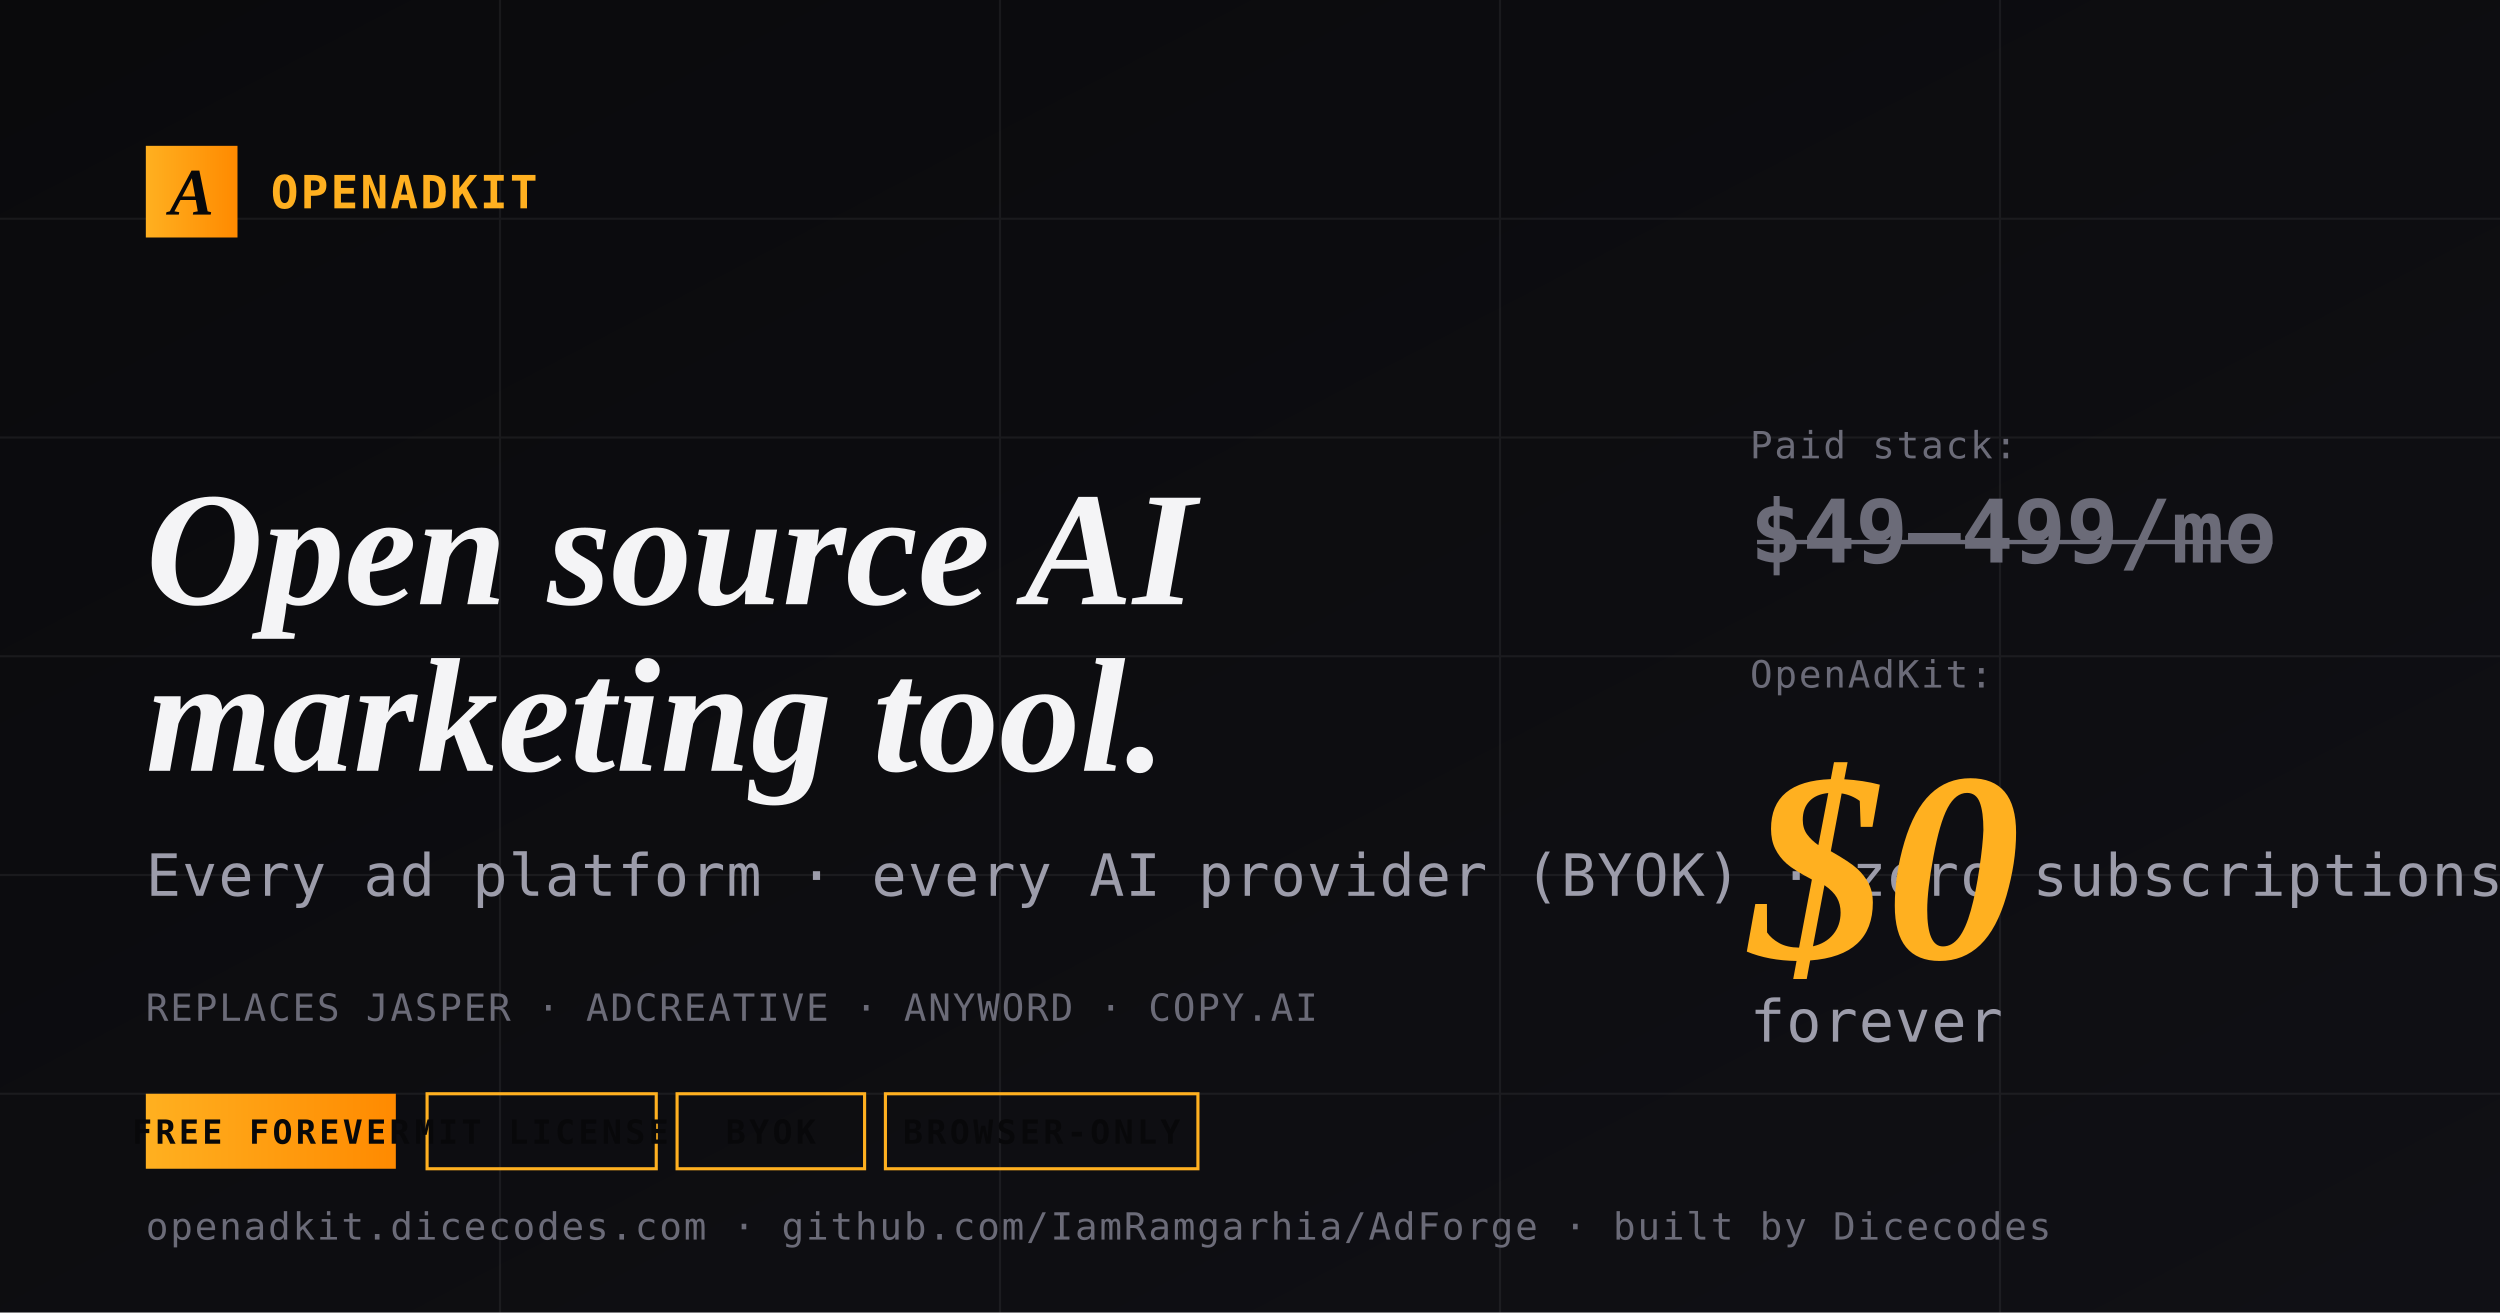
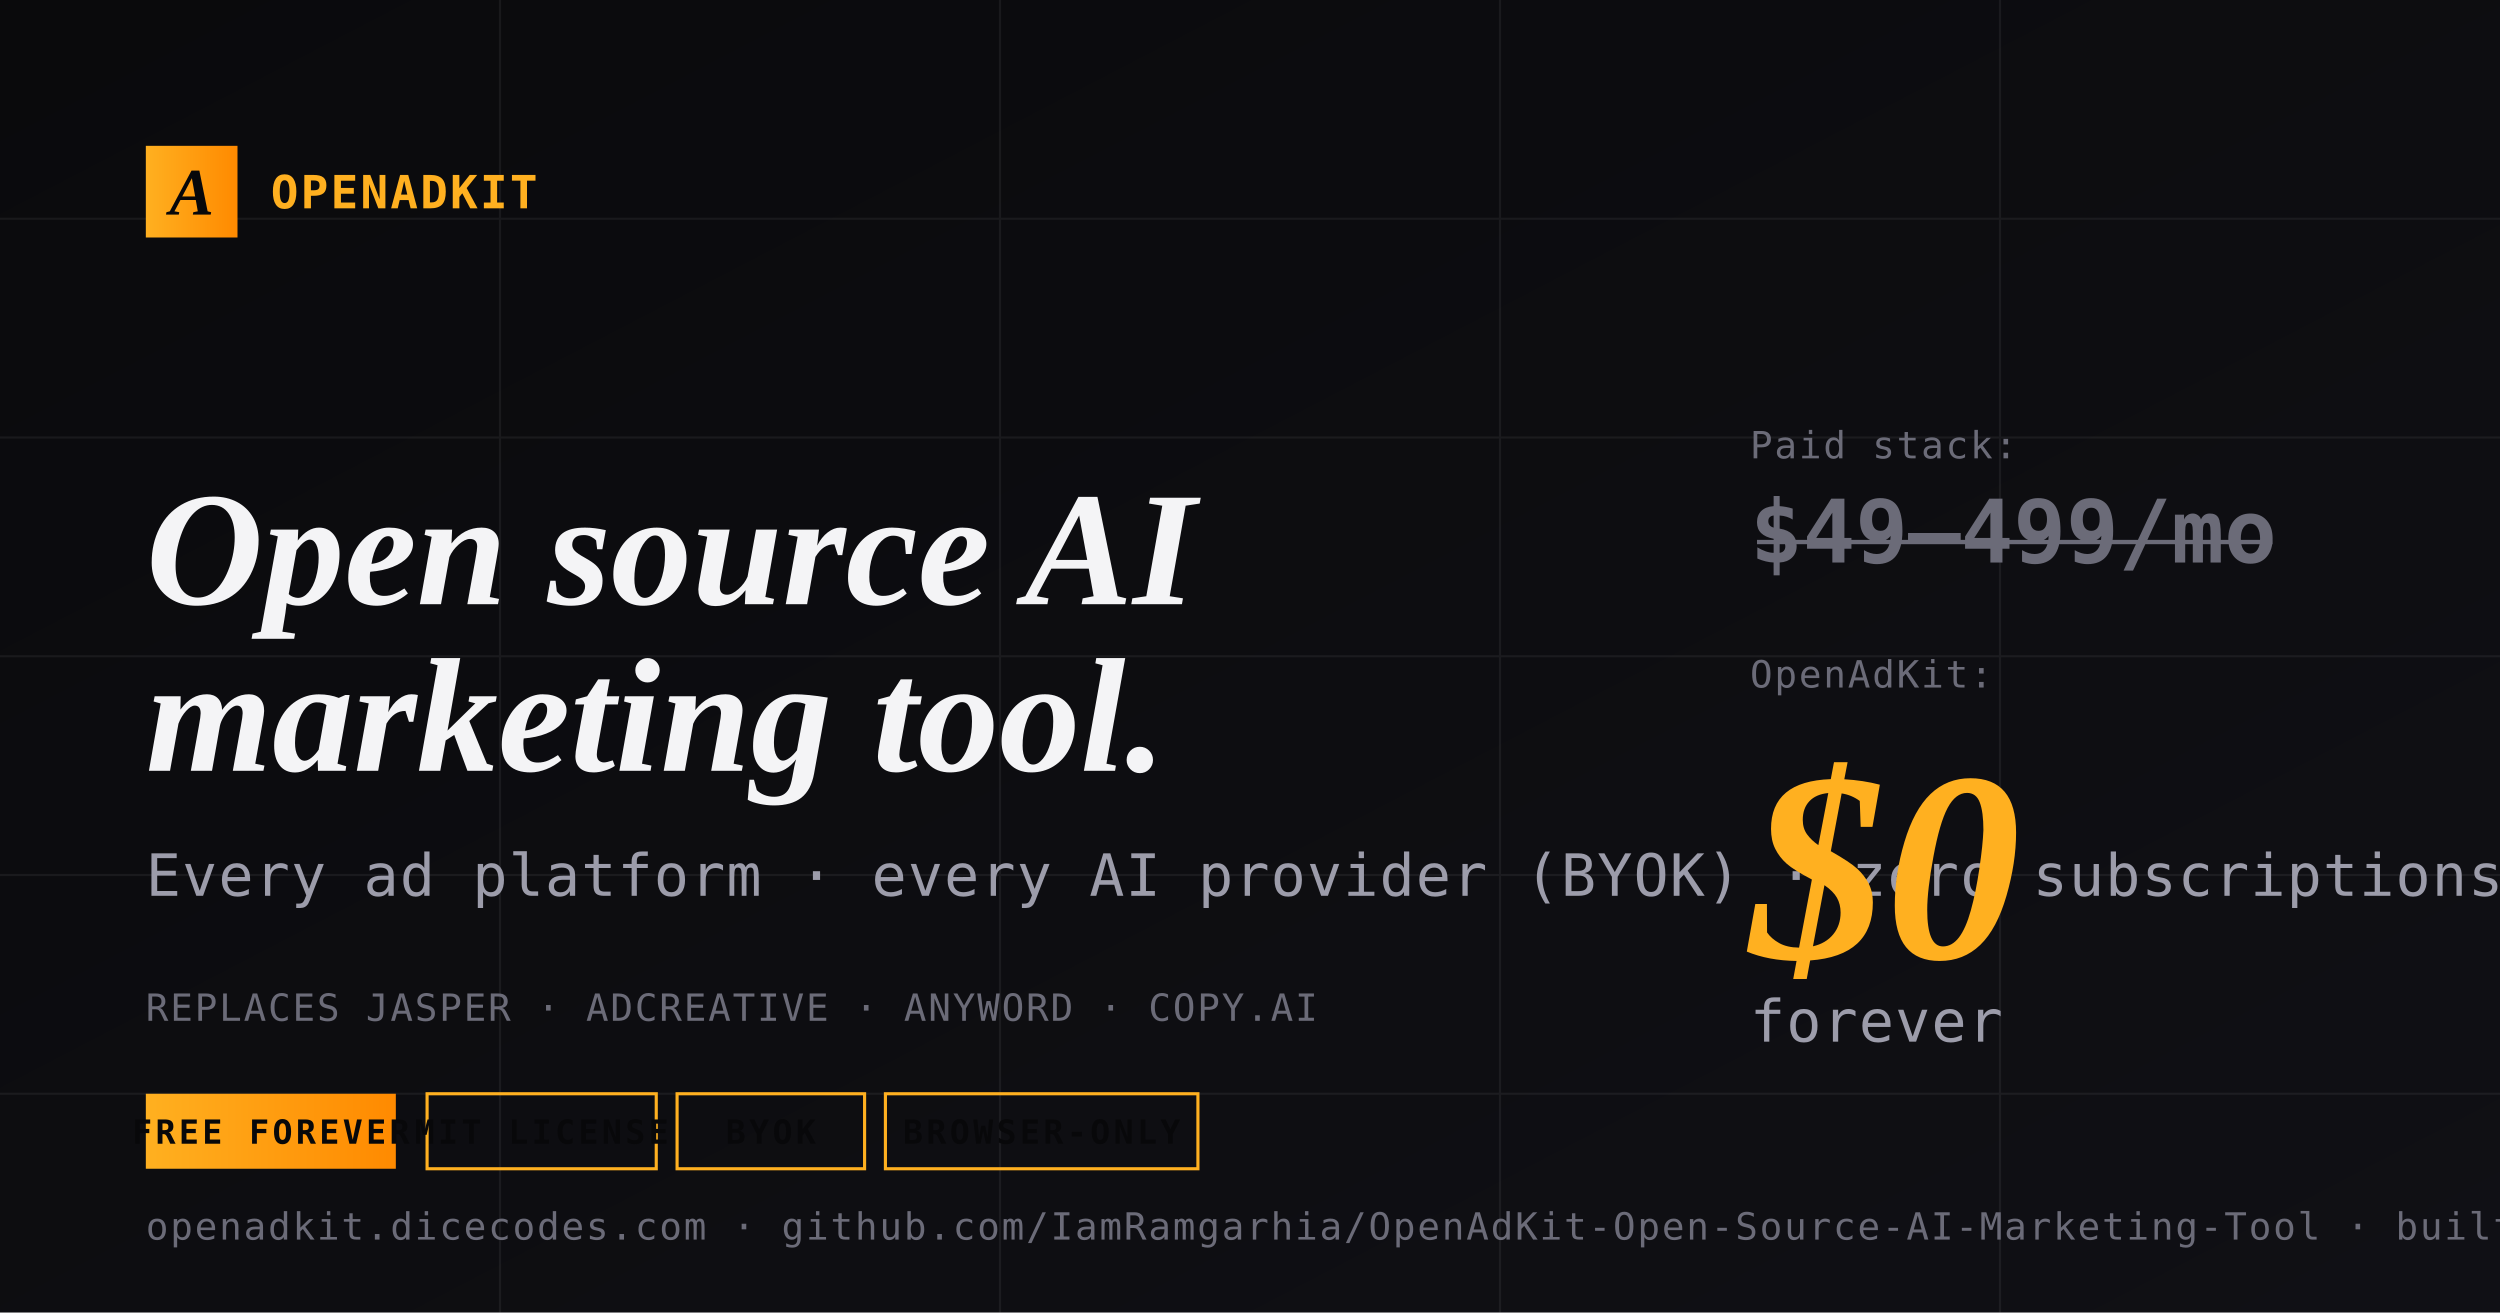
<svg xmlns="http://www.w3.org/2000/svg" viewBox="0 0 1200 630" width="1200" height="630" role="img" aria-label="OpenAdKit — free open-source alternative to Jasper, AdCreative, Anyword. 18 AI ad generators across every platform. BYOK, browser-only.">
  <defs>
    <linearGradient id="bg" x1="0" y1="0" x2="1" y2="1">
      <stop offset="0" stop-color="#0a0a0c" />
      <stop offset="1" stop-color="#101015" />
    </linearGradient>
    <linearGradient id="accent" x1="0" y1="0" x2="1" y2="0">
      <stop offset="0" stop-color="#ffb020" />
      <stop offset="1" stop-color="#ff8a00" />
    </linearGradient>
    <style>
      .display { font: 700 italic 78px "Instrument Serif","Times New Roman",Georgia,serif; fill: #f4f4f6; }
      .sub     { font: 500 28px "JetBrains Mono","Menlo","Consolas",monospace; fill: #9c9caa; letter-spacing: 0.02em; }
      .pill    { font: 600 16px "JetBrains Mono","Menlo","Consolas",monospace; fill: #08080a; letter-spacing: 0.1em; }
      .meta    { font: 500 18px "JetBrains Mono","Menlo","Consolas",monospace; fill: #6b6b78; letter-spacing: 0.05em; }
      .brand   { font: 600 22px "JetBrains Mono","Menlo","Consolas",monospace; fill: #ffb020; letter-spacing: 0.05em; }
      .price   { font: 700 italic 130px "Instrument Serif","Times New Roman",Georgia,serif; fill: #ffb020; }
    </style>
  </defs>
  <rect width="1200" height="630" fill="url(#bg)" />
  <g opacity="0.06" stroke="#ffffff" stroke-width="1">
    <line x1="0" y1="105" x2="1200" y2="105" />
    <line x1="0" y1="210" x2="1200" y2="210" />
    <line x1="0" y1="315" x2="1200" y2="315" />
    <line x1="0" y1="420" x2="1200" y2="420" />
    <line x1="0" y1="525" x2="1200" y2="525" />
    <line x1="240" y1="0" x2="240" y2="630" />
    <line x1="480" y1="0" x2="480" y2="630" />
    <line x1="720" y1="0" x2="720" y2="630" />
    <line x1="960" y1="0" x2="960" y2="630" />
  </g>
  <g transform="translate(70 70)">
    <rect width="44" height="44" fill="url(#accent)" />
    <text x="22" y="33" text-anchor="middle" font-family="Instrument Serif,Times New Roman,Georgia,serif" font-size="32" font-style="italic" font-weight="700" fill="#08080a">A</text>
    <text x="60" y="30" class="brand">OPENADKIT</text>
  </g>
  <text x="70" y="290" class="display">Open source AI</text>
  <text x="70" y="370" class="display">marketing tool.</text>
  <text x="70" y="430" class="sub">Every ad platform · every AI provider (BYOK) · zero subscriptions</text>
  <text x="70" y="490" class="meta">REPLACES JASPER · ADCREATIVE · ANYWORD · COPY.AI</text>
  <g transform="translate(70 525)">
    <g>
      <rect width="120" height="36" fill="url(#accent)" />
      <text x="60" y="24" text-anchor="middle" class="pill">FREE FOREVER</text>
    </g>
    <g transform="translate(135 0)">
      <rect width="110" height="36" fill="none" stroke="#ffb020" stroke-width="1.5" />
      <text x="55" y="24" text-anchor="middle" class="pill" fill="#ffb020">MIT LICENSE</text>
    </g>
    <g transform="translate(255 0)">
      <rect width="90" height="36" fill="none" stroke="#ffb020" stroke-width="1.5" />
      <text x="45" y="24" text-anchor="middle" class="pill" fill="#ffb020">BYOK</text>
    </g>
    <g transform="translate(355 0)">
      <rect width="150" height="36" fill="none" stroke="#ffb020" stroke-width="1.5" />
      <text x="75" y="24" text-anchor="middle" class="pill" fill="#ffb020">BROWSER-ONLY</text>
    </g>
  </g>
  <g transform="translate(840 220)">
    <text x="0" y="0" class="meta" fill="#6b6b78">Paid stack:</text>
    <text x="0" y="50" font-family="JetBrains Mono,Menlo,Consolas,monospace" font-size="42" font-weight="700" fill="#6b6b78" text-decoration="line-through">$49–499/mo</text>
    <text x="0" y="110" class="meta" fill="#6b6b78">OpenAdKit:</text>
    <text x="0" y="240" class="price">$0</text>
    <text x="0" y="280" class="sub" fill="#ffb020">forever</text>
  </g>
-   <text x="70" y="595" class="meta">openadkit.dicecodes.com · github.com/IamRamgarhia/AdForge · built by Dicecodes</text>
+   <text x="70" y="595" class="meta">openadkit.dicecodes.com · github.com/IamRamgarhia/OpenAdKit-Open-Source-AI-Marketing-Tool · built by Dicecodes</text>
</svg>
